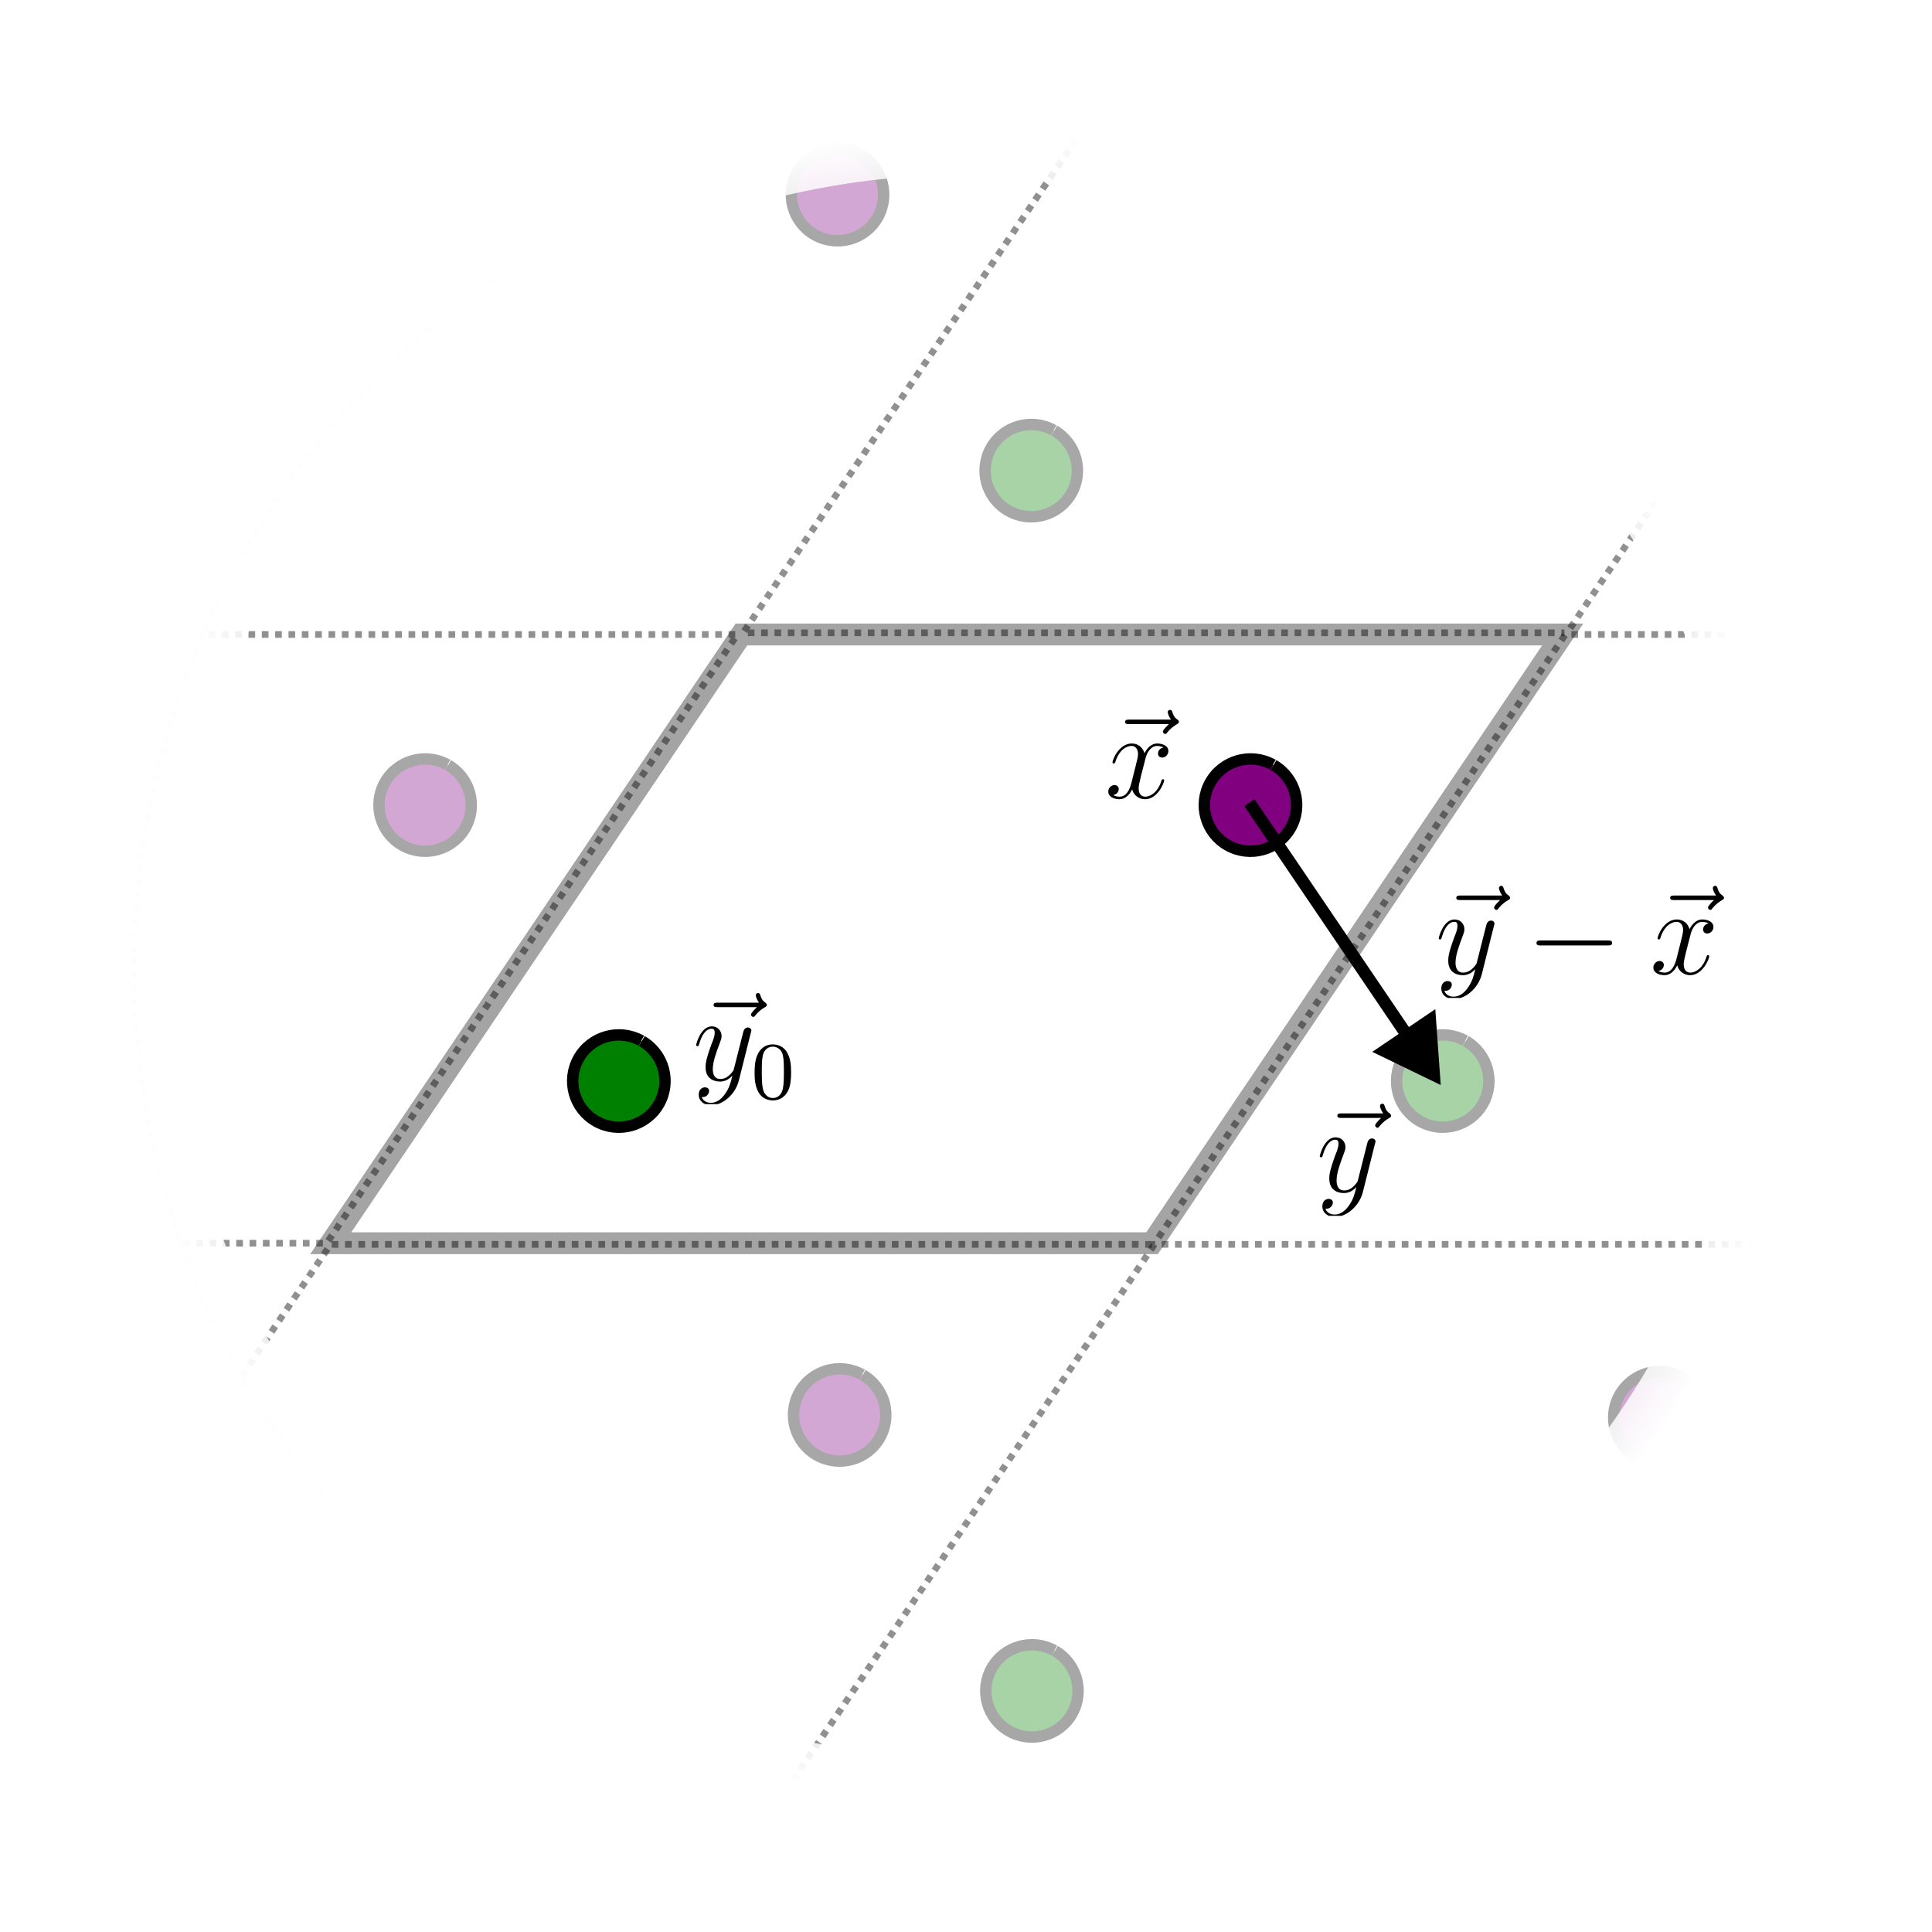
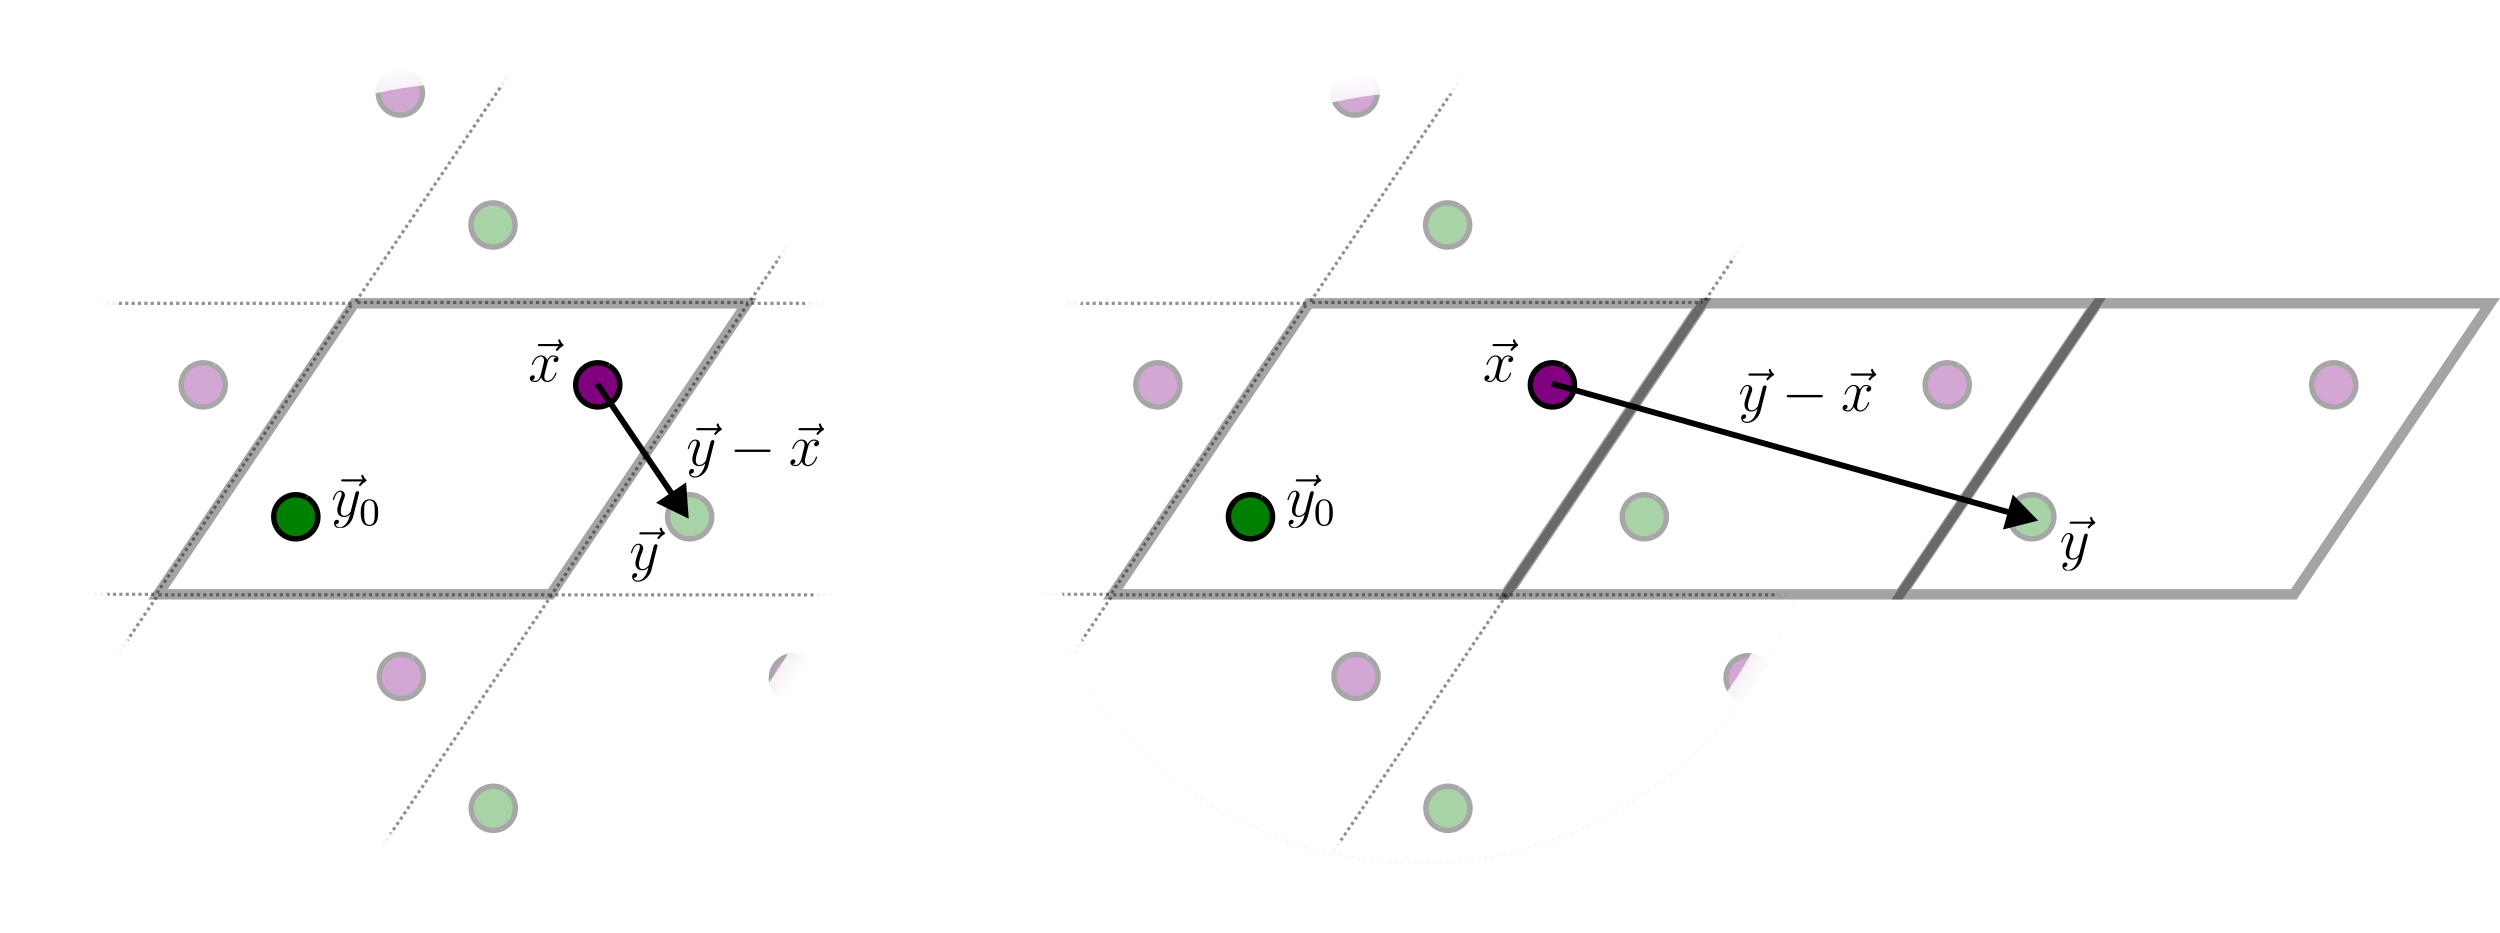
- <svg xmlns="http://www.w3.org/2000/svg" xmlns:xlink="http://www.w3.org/1999/xlink" width="101.698mm" height="101.698mm" viewBox="0 0 101.698 101.698" version="1.1" id="svg5">
+ <svg xmlns="http://www.w3.org/2000/svg" xmlns:xlink="http://www.w3.org/1999/xlink" width="275.286mm" height="102.667mm" viewBox="0 0 275.286 102.667" version="1.1" id="svg5">
  <defs id="defs2">
    <marker style="overflow:visible" id="TriangleStart" refX="0" refY="0" orient="auto-start-reverse" markerWidth="5.324" markerHeight="6.155" viewBox="0 0 5.324 6.155" preserveAspectRatio="xMidYMid">
      <path transform="scale(0.5)" style="fill:context-stroke;fill-rule:evenodd;stroke:context-stroke;stroke-width:1pt" d="M 5.77,0 -2.88,5 V -5 Z" id="path4005" />
    </marker>
    <linearGradient id="linearGradient2506">
      <stop style="stop-color:#ffffff;stop-opacity:0;" offset="0.577" id="stop2502" />
      <stop style="stop-color:#ffffff;stop-opacity:1;" offset="0.863" id="stop2512" />
    </linearGradient>
    <radialGradient xlink:href="#linearGradient2506" id="radialGradient2508" cx="103.485" cy="90.638" fx="103.485" fy="90.638" r="51.032" gradientTransform="matrix(1,0,0,0.9999175,-27.24383,-3.651696)" gradientUnits="userSpaceOnUse" />
    <clipPath id="clipPath8044">
      <path clip-rule="nonzero" d="m 6,3 h 7 v 7.848 H 6 Z m 0,0" id="path6331" />
    </clipPath>
    <clipPath id="clipPath5752">
      <path clip-rule="nonzero" d="m 13,3 h 6 v 7.848 h -6 z m 0,0" id="path9526" />
    </clipPath>
    <clipPath id="clipPath6378">
      <path clip-rule="nonzero" d="m 46,3 h 6 v 7.848 h -6 z m 0,0" id="path3839" />
    </clipPath>
    <clipPath id="clipPath6313">
      <path clip-rule="nonzero" d="m 52,4 h 11 v 6.848 H 52 Z m 0,0" id="path4523" />
    </clipPath>
    <clipPath id="clipPath2183">
      <path clip-rule="nonzero" d="m 0,5 h 6 v 7.859 H 0 Z m 0,0" id="path6622" />
    </clipPath>
    <clipPath id="clipPath3858">
      <path clip-rule="nonzero" d="m 0,3 h 6 v 7.848 H 0 Z m 0,0" id="path4814" />
    </clipPath>
    <clipPath id="clipPath1994">
      <path clip-rule="nonzero" d="m 0,3 h 6 v 7.848 H 0 Z m 0,0" id="path435" />
    </clipPath>
    <clipPath id="clipPath4696">
      <path clip-rule="nonzero" d="m 6,5 h 4 v 5.848 H 6 Z m 0,0" id="path8777" />
    </clipPath>
+     <radialGradient xlink:href="#linearGradient2506" id="radialGradient2771" gradientUnits="userSpaceOnUse" gradientTransform="matrix(1,0,0,0.9999175,78.27742,-2.682094)" cx="103.485" cy="90.638" fx="103.485" fy="90.638" r="51.032" />
  </defs>
  <g id="layer1" transform="translate(-25.39281,-36.12583)">
    <path style="opacity:0.435;fill:none;stroke:#000000;stroke-width:0.351;stroke-miterlimit:4.1;stroke-dasharray:0.351, 0.351;stroke-dashoffset:0;stroke-opacity:1" d="M 86.027,101.627 H 42.794 l -4.753,7.046 c 3.938,7.016 9.717,12.823 16.715,16.795 3.769,2.131 7.83,3.696 12.055,4.645" id="path2073" />
    <path style="fill:none;stroke:#000000;stroke-width:1.151;stroke-miterlimit:4.1;stroke-dasharray:none;stroke-opacity:0.357" d="M 42.802,101.568 64.419,69.525 H 107.652 L 86.036,101.568 Z" id="path292" />
    <path style="fill:#800080;stroke:#000000;stroke-width:0.6;stroke-miterlimit:4.1;stroke-dasharray:none;stroke-opacity:1" id="path1096" d="m 92.43,76.399 a 2.43,2.43 0 0 1 0.897,3.311 2.43,2.43 0 0 1 -3.307,0.91 2.43,2.43 0 0 1 -0.922,-3.304 2.43,2.43 0 0 1 3.3,-0.934" />
    <path style="fill:#008000;stroke:#000000;stroke-width:0.6;stroke-miterlimit:4.1;stroke-dasharray:none;stroke-opacity:1" id="path1098" d="m 59.181,90.925 a 2.43,2.43 0 0 1 0.897,3.311 2.43,2.43 0 0 1 -3.307,0.91 2.43,2.43 0 0 1 -0.922,-3.304 2.43,2.43 0 0 1 3.3,-0.934" />
    <path style="opacity:0.345;fill:#008000;stroke:#000000;stroke-width:0.6;stroke-miterlimit:4.1;stroke-dasharray:none;stroke-opacity:1" id="path1104" d="m 80.89,58.792 a 2.43,2.43 0 0 1 0.897,3.311 2.43,2.43 0 0 1 -3.307,0.91 2.43,2.43 0 0 1 -0.922,-3.304 2.43,2.43 0 0 1 3.3,-0.934" />
    <path style="opacity:0.345;fill:#008000;stroke:#000000;stroke-width:0.6;stroke-miterlimit:4.1;stroke-dasharray:none;stroke-opacity:1" id="path1110" d="m 102.55,90.925 a 2.43,2.43 0 0 1 0.897,3.311 2.43,2.43 0 0 1 -3.307,0.91 2.43,2.43 0 0 1 -0.922,-3.304 2.43,2.43 0 0 1 3.3,-0.934" />
    <path style="opacity:0.345;fill:#800080;stroke:#000000;stroke-width:0.6;stroke-miterlimit:4.1;stroke-dasharray:none;stroke-opacity:1" id="path1120" d="m 48.984,76.399 a 2.43,2.43 0 0 1 0.897,3.311 2.43,2.43 0 0 1 -3.307,0.91 2.43,2.43 0 0 1 -0.922,-3.304 2.43,2.43 0 0 1 3.3,-0.934" />
    <path style="opacity:0.345;fill:#800080;stroke:#000000;stroke-width:0.6;stroke-miterlimit:4.1;stroke-dasharray:none;stroke-opacity:1" id="path1126" d="m 70.692,44.266 a 2.43,2.43 0 0 1 0.897,3.311 2.43,2.43 0 0 1 -3.307,0.91 2.43,2.43 0 0 1 -0.922,-3.304 2.43,2.43 0 0 1 3.3,-0.934" />
    <path style="opacity:0.345;fill:#800080;stroke:#000000;stroke-width:0.6;stroke-miterlimit:4.1;stroke-dasharray:none;stroke-opacity:1" id="path1132" d="m 70.805,108.501 a 2.43,2.43 0 0 1 0.897,3.311 2.43,2.43 0 0 1 -3.307,0.91 2.43,2.43 0 0 1 -0.922,-3.304 2.43,2.43 0 0 1 3.3,-0.934" />
    <path style="opacity:0.345;fill:#008000;stroke:#000000;stroke-width:0.6;stroke-miterlimit:4.1;stroke-dasharray:none;stroke-opacity:1" id="path1140" d="m 80.925,123.027 a 2.43,2.43 0 0 1 0.897,3.311 2.43,2.43 0 0 1 -3.307,0.91 2.43,2.43 0 0 1 -0.922,-3.304 2.43,2.43 0 0 1 3.3,-0.934" />
    <path style="opacity:0.435;fill:none;stroke:#000000;stroke-width:0.351;stroke-miterlimit:4.1;stroke-dasharray:0.351, 0.351;stroke-dashoffset:0;stroke-opacity:1" d="m 86.163,101.627 -19.237,28.515 c 18.902,4.205 38.338,-4.393 47.943,-21.207 1.33,-2.33 2.445,-4.776 3.331,-7.308 z" id="path2075" />
    <path style="opacity:0.435;fill:none;stroke:#000000;stroke-width:0.351;stroke-miterlimit:4.1;stroke-dasharray:0.351, 0.351;stroke-dashoffset:0;stroke-opacity:1" d="m 34.859,101.627 c 0.831,2.374 1.864,4.672 3.087,6.87" id="path2071" />
    <path style="opacity:0.435;fill:none;stroke:#000000;stroke-width:0.351;stroke-miterlimit:4.1;stroke-dasharray:0.351, 0.351;stroke-dashoffset:0;stroke-opacity:1" d="m 118.22,101.567 c 3.642,-10.448 3.23,-21.883 -1.155,-32.042 h -9.276 L 86.171,101.567" id="path2069" />
    <path style="opacity:0.435;fill:none;stroke:#000000;stroke-width:0.351;stroke-miterlimit:4.1;stroke-dasharray:0.351, 0.351;stroke-dashoffset:0;stroke-opacity:1" d="M 35.996,69.525 C 31.61,79.684 31.196,91.119 34.837,101.567 H 42.589 L 64.206,69.525 Z" id="path2067" />
    <path style="opacity:0.435;fill:none;stroke:#000000;stroke-width:0.351;stroke-miterlimit:4.1;stroke-dasharray:0.351, 0.351;stroke-dashoffset:0;stroke-opacity:1" d="m 117.024,69.435 c -1.133,-2.606 -2.514,-5.097 -4.126,-7.438 l -5.018,7.438" id="path2065" />
    <path style="opacity:0.435;fill:none;stroke:#000000;stroke-width:0.351;stroke-miterlimit:4.1;stroke-dasharray:0.351, 0.351;stroke-dashoffset:0;stroke-opacity:1" d="m 112.83,61.897 c -3.724,-5.382 -8.597,-9.869 -14.267,-13.136 l -0.578,-0.327 c -4.89,-2.717 -10.252,-4.48 -15.801,-5.196 l -8.946,13.261 -8.727,12.936 h 43.234" id="path2063" />
    <path style="opacity:0.435;fill:none;stroke:#000000;stroke-width:0.351;stroke-miterlimit:4.1;stroke-dasharray:0.351, 0.351;stroke-dashoffset:0;stroke-opacity:1" d="m 81.984,43.218 c -2.029,-0.258 -4.074,-0.375 -6.12,-0.349 -15.738,0.232 -30.164,8.822 -37.867,22.548 -0.722,1.305 -1.377,2.646 -1.963,4.018" id="path1142" />
    <path id="path1138-3" style="opacity:0.345;fill:#800080;stroke:#000000;stroke-width:0.6;stroke-miterlimit:4.1;stroke-dasharray:none;stroke-opacity:1" d="m 112.73,108.32 a 2.43,2.43 0 0 0 -2.084,1.241 2.43,2.43 0 0 0 0.922,3.304 2.43,2.43 0 0 0 0.49,0.21 44.168,44.168 0 0 0 2.556,-3.902 2.43,2.43 0 0 0 -0.636,-0.529 l -0.032,-0.018 a 2.43,2.43 0 0 0 -1.217,-0.306 z" />
    <path id="path2099" style="fill:url(#radialGradient2508);fill-opacity:1;stroke:none;stroke-width:0.351;stroke-miterlimit:4.1;stroke-dasharray:0.351, 0.351;stroke-dashoffset:0;stroke-opacity:1" d="M 77.802,36.15 A 50.849,50.849 0 0 0 31.898,62.09 50.849,50.849 0 0 0 51.191,131.225 50.849,50.849 0 0 0 120.397,112.192 50.849,50.849 0 0 0 101.624,42.914 L 100.959,42.537 A 50.849,50.849 0 0 0 77.802,36.15 Z m -1.029,9.171 a 41.657,41.657 0 0 1 19.718,5.25 l 0.545,0.309 A 41.657,41.657 0 0 1 112.415,107.633 41.657,41.657 0 0 1 55.719,123.226 41.657,41.657 0 0 1 39.914,66.589 41.657,41.657 0 0 1 76.773,45.321 Z" />
    <g id="g3625" transform="translate(-30.59286,-6.517376)">
      <g fill="#000000" fill-opacity="1" id="g41" transform="matrix(0.5442942,0,0,0.5442942,114.1431,80.00845)">
        <g id="use39" transform="translate(-0.195,8.521)">
          <path d="M 6.391,-7.141 C 6.25,-7 5.812,-6.594 5.812,-6.422 c 0,0.125 0.109,0.234 0.219,0.234 0.109,0 0.156,-0.078 0.25,-0.203 0.281,-0.344 0.609,-0.578 0.875,-0.734 0.125,-0.078 0.203,-0.109 0.203,-0.234 0,-0.109 -0.094,-0.172 -0.156,-0.234 C 6.859,-7.812 6.781,-8.141 6.734,-8.281 6.703,-8.375 6.672,-8.516 6.5,-8.516 c -0.062,0 -0.219,0.047 -0.219,0.219 0,0.109 0.078,0.391 0.312,0.719 H 2.562 c -0.203,0 -0.406,0 -0.406,0.234 0,0.203 0.219,0.203 0.406,0.203 z m 0,0" id="path103" />
        </g>
      </g>
      <g fill="#000000" fill-opacity="1" id="g45" transform="matrix(0.5442942,0,0,0.5442942,114.1431,80.00845)">
        <g id="use43" transform="translate(0.00345632,8.521)">
          <path d="m 5.672,-4.875 c -0.391,0.062 -0.531,0.359 -0.531,0.578 0,0.297 0.219,0.391 0.391,0.391 0.359,0 0.609,-0.312 0.609,-0.641 0,-0.5 -0.578,-0.719 -1.078,-0.719 -0.719,0 -1.125,0.719 -1.234,0.938 -0.281,-0.891 -1.016,-0.938 -1.234,-0.938 -1.219,0 -1.859,1.562 -1.859,1.828 0,0.047 0.047,0.109 0.125,0.109 0.094,0 0.125,-0.078 0.141,-0.125 0.406,-1.328 1.219,-1.578 1.562,-1.578 0.531,0 0.641,0.5 0.641,0.781 0,0.266 -0.078,0.547 -0.219,1.125 L 2.578,-1.5 c -0.172,0.719 -0.516,1.375 -1.156,1.375 -0.062,0 -0.359,0 -0.609,-0.156 C 1.25,-0.359 1.344,-0.719 1.344,-0.859 1.344,-1.094 1.156,-1.25 0.938,-1.25 c -0.297,0 -0.609,0.266 -0.609,0.641 0,0.5 0.562,0.734 1.078,0.734 0.578,0 0.984,-0.453 1.234,-0.953 C 2.828,-0.125 3.438,0.125 3.875,0.125 5.094,0.125 5.734,-1.453 5.734,-1.703 5.734,-1.766 5.688,-1.812 5.625,-1.812 5.516,-1.812 5.5,-1.75 5.469,-1.656 5.141,-0.609 4.453,-0.125 3.906,-0.125 3.484,-0.125 3.266,-0.438 3.266,-0.922 3.266,-1.188 3.312,-1.375 3.5,-2.156 L 3.922,-3.797 C 4.094,-4.5 4.5,-5.031 5.062,-5.031 c 0.016,0 0.359,0 0.609,0.156 z m 0,0" id="path107" />
        </g>
      </g>
    </g>
    <g id="g4065" transform="translate(32.8789,4.434959)">
      <g fill="#000000" fill-opacity="1" id="g49" transform="matrix(0.5442942,0,0,0.5442942,58.18592,89.78554)">
        <g id="use47" transform="translate(6.523822,8.521)">
          <path d="M 6.391,-7.141 C 6.25,-7 5.812,-6.594 5.812,-6.422 c 0,0.125 0.109,0.234 0.219,0.234 0.109,0 0.156,-0.078 0.25,-0.203 0.281,-0.344 0.609,-0.578 0.875,-0.734 0.125,-0.078 0.203,-0.109 0.203,-0.234 0,-0.109 -0.094,-0.172 -0.156,-0.234 C 6.859,-7.812 6.781,-8.141 6.734,-8.281 6.703,-8.375 6.672,-8.516 6.5,-8.516 c -0.062,0 -0.219,0.047 -0.219,0.219 0,0.109 0.078,0.391 0.312,0.719 H 2.562 c -0.203,0 -0.406,0 -0.406,0.234 0,0.203 0.219,0.203 0.406,0.203 z m 0,0" id="path111" />
        </g>
      </g>
      <g clip-path="url(#clipPath8044)" id="g55" transform="matrix(0.5442942,0,0,0.5442942,58.18592,89.78554)">
        <g fill="#000000" fill-opacity="1" id="g53">
          <g id="use51" transform="translate(6.650548,8.521)">
            <path d="m 3.141,1.344 c -0.312,0.453 -0.781,0.859 -1.375,0.859 C 1.625,2.203 1.047,2.172 0.875,1.625 c 0.031,0.016 0.094,0.016 0.109,0.016 0.359,0 0.609,-0.312 0.609,-0.594 C 1.594,0.781 1.359,0.688 1.188,0.688 c -0.203,0 -0.609,0.141 -0.609,0.719 0,0.609 0.516,1.031 1.188,1.031 C 2.969,2.438 4.172,1.344 4.5,0.016 L 5.672,-4.656 C 5.688,-4.703 5.719,-4.781 5.719,-4.859 5.719,-5.031 5.562,-5.156 5.391,-5.156 5.281,-5.156 5.031,-5.109 4.938,-4.75 L 4.047,-1.234 C 4,-1.016 4,-0.984 3.891,-0.859 3.656,-0.531 3.266,-0.125 2.688,-0.125 c -0.672,0 -0.734,-0.656 -0.734,-0.969 0,-0.688 0.328,-1.609 0.656,-2.469 0.125,-0.344 0.203,-0.516 0.203,-0.75 0,-0.5 -0.359,-0.953 -0.953,-0.953 -1.094,0 -1.531,1.734 -1.531,1.828 0,0.047 0.047,0.109 0.125,0.109 0.109,0 0.125,-0.047 0.172,-0.219 0.281,-1 0.734,-1.484 1.203,-1.484 0.109,0 0.312,0 0.312,0.391 0,0.312 -0.125,0.656 -0.312,1.109 C 1.25,-1.953 1.25,-1.562 1.25,-1.281 1.25,-0.141 2.062,0.125 2.656,0.125 3,0.125 3.438,0.016 3.844,-0.438 l 0.016,0.016 C 3.688,0.281 3.562,0.75 3.141,1.344 Z m 0,0" id="path115" />
          </g>
        </g>
      </g>
    </g>
    <g id="g3648" transform="translate(-20.15483,2.744016)">
      <g fill="#000000" fill-opacity="1" id="g59" transform="matrix(0.5442942,0,0,0.5442942,114.1431,80.00845)">
        <g id="use57" transform="translate(12.65684,8.521)">
          <path d="M 6.391,-7.141 C 6.25,-7 5.812,-6.594 5.812,-6.422 c 0,0.125 0.109,0.234 0.219,0.234 0.109,0 0.156,-0.078 0.25,-0.203 0.281,-0.344 0.609,-0.578 0.875,-0.734 0.125,-0.078 0.203,-0.109 0.203,-0.234 0,-0.109 -0.094,-0.172 -0.156,-0.234 C 6.859,-7.812 6.781,-8.141 6.734,-8.281 6.703,-8.375 6.672,-8.516 6.5,-8.516 c -0.062,0 -0.219,0.047 -0.219,0.219 0,0.109 0.078,0.391 0.312,0.719 H 2.562 c -0.203,0 -0.406,0 -0.406,0.234 0,0.203 0.219,0.203 0.406,0.203 z m 0,0" id="path119" />
        </g>
      </g>
      <g clip-path="url(#clipPath5752)" id="g65" transform="matrix(0.5442942,0,0,0.5442942,114.1431,80.00845)">
        <g fill="#000000" fill-opacity="1" id="g63">
          <g id="use61" transform="translate(12.78356,8.521)">
            <path d="m 3.141,1.344 c -0.312,0.453 -0.781,0.859 -1.375,0.859 C 1.625,2.203 1.047,2.172 0.875,1.625 c 0.031,0.016 0.094,0.016 0.109,0.016 0.359,0 0.609,-0.312 0.609,-0.594 C 1.594,0.781 1.359,0.688 1.188,0.688 c -0.203,0 -0.609,0.141 -0.609,0.719 0,0.609 0.516,1.031 1.188,1.031 C 2.969,2.438 4.172,1.344 4.5,0.016 L 5.672,-4.656 C 5.688,-4.703 5.719,-4.781 5.719,-4.859 5.719,-5.031 5.562,-5.156 5.391,-5.156 5.281,-5.156 5.031,-5.109 4.938,-4.75 L 4.047,-1.234 C 4,-1.016 4,-0.984 3.891,-0.859 3.656,-0.531 3.266,-0.125 2.688,-0.125 c -0.672,0 -0.734,-0.656 -0.734,-0.969 0,-0.688 0.328,-1.609 0.656,-2.469 0.125,-0.344 0.203,-0.516 0.203,-0.75 0,-0.5 -0.359,-0.953 -0.953,-0.953 -1.094,0 -1.531,1.734 -1.531,1.828 0,0.047 0.047,0.109 0.125,0.109 0.109,0 0.125,-0.047 0.172,-0.219 0.281,-1 0.734,-1.484 1.203,-1.484 0.109,0 0.312,0 0.312,0.391 0,0.312 -0.125,0.656 -0.312,1.109 C 1.25,-1.953 1.25,-1.562 1.25,-1.281 1.25,-0.141 2.062,0.125 2.656,0.125 3,0.125 3.438,0.016 3.844,-0.438 l 0.016,0.016 C 3.688,0.281 3.562,0.75 3.141,1.344 Z m 0,0" id="path123" />
          </g>
        </g>
      </g>
      <g fill="#000000" fill-opacity="1" id="g69" transform="matrix(0.5442942,0,0,0.5442942,114.1431,80.00845)">
        <g id="use67" transform="translate(21.582,8.521)">
          <path d="m 7.875,-2.75 c 0.203,0 0.422,0 0.422,-0.234 0,-0.25 -0.219,-0.25 -0.422,-0.25 H 1.406 c -0.203,0 -0.422,0 -0.422,0.25 0,0.234 0.219,0.234 0.422,0.234 z m 0,0" id="path127" />
        </g>
      </g>
      <g fill="#000000" fill-opacity="1" id="g73" transform="matrix(0.5442942,0,0,0.5442942,114.1431,80.00845)">
        <g id="use71" transform="translate(33.342,8.521)">
          <path d="M 6.391,-7.141 C 6.25,-7 5.812,-6.594 5.812,-6.422 c 0,0.125 0.109,0.234 0.219,0.234 0.109,0 0.156,-0.078 0.25,-0.203 0.281,-0.344 0.609,-0.578 0.875,-0.734 0.125,-0.078 0.203,-0.109 0.203,-0.234 0,-0.109 -0.094,-0.172 -0.156,-0.234 C 6.859,-7.812 6.781,-8.141 6.734,-8.281 6.703,-8.375 6.672,-8.516 6.5,-8.516 c -0.062,0 -0.219,0.047 -0.219,0.219 0,0.109 0.078,0.391 0.312,0.719 H 2.562 c -0.203,0 -0.406,0 -0.406,0.234 0,0.203 0.219,0.203 0.406,0.203 z m 0,0" id="path131" />
        </g>
      </g>
      <g id="use75" transform="matrix(0.5442942,0,0,0.5442942,132.399,84.64638)" style="fill:#000000;fill-opacity:1">
        <path d="m 5.672,-4.875 c -0.391,0.062 -0.531,0.359 -0.531,0.578 0,0.297 0.219,0.391 0.391,0.391 0.359,0 0.609,-0.312 0.609,-0.641 0,-0.5 -0.578,-0.719 -1.078,-0.719 -0.719,0 -1.125,0.719 -1.234,0.938 -0.281,-0.891 -1.016,-0.938 -1.234,-0.938 -1.219,0 -1.859,1.562 -1.859,1.828 0,0.047 0.047,0.109 0.125,0.109 0.094,0 0.125,-0.078 0.141,-0.125 0.406,-1.328 1.219,-1.578 1.562,-1.578 0.531,0 0.641,0.5 0.641,0.781 0,0.266 -0.078,0.547 -0.219,1.125 L 2.578,-1.5 c -0.172,0.719 -0.516,1.375 -1.156,1.375 -0.062,0 -0.359,0 -0.609,-0.156 C 1.25,-0.359 1.344,-0.719 1.344,-0.859 1.344,-1.094 1.156,-1.25 0.938,-1.25 c -0.297,0 -0.609,0.266 -0.609,0.641 0,0.5 0.562,0.734 1.078,0.734 0.578,0 0.984,-0.453 1.234,-0.953 C 2.828,-0.125 3.438,0.125 3.875,0.125 5.094,0.125 5.734,-1.453 5.734,-1.703 5.734,-1.766 5.688,-1.812 5.625,-1.812 5.516,-1.812 5.5,-1.75 5.469,-1.656 5.141,-0.609 4.453,-0.125 3.906,-0.125 3.484,-0.125 3.266,-0.438 3.266,-0.922 3.266,-1.188 3.312,-1.375 3.5,-2.156 L 3.922,-3.797 C 4.094,-4.5 4.5,-5.031 5.062,-5.031 c 0.016,0 0.359,0 0.609,0.156 z m 0,0" id="path135" />
      </g>
    </g>
    <path style="opacity:1;fill:#008000;fill-opacity:0.988;stroke:#000000;stroke-width:0.651;stroke-miterlimit:4.1;stroke-dasharray:none;stroke-dashoffset:0;stroke-opacity:1;marker-end:url(#TriangleStart)" d="m 91.162,78.377 8.772,12.949" id="path3794" />
    <g transform="matrix(1.52811,0,0,1.52811,62.03676,88.39982)" id="g6518">
      <g fill="#000000" fill-opacity="1" id="g23" transform="matrix(0.352778,0,0,0.352778,-0.115658,-0.00189615)">
        <g id="use21" transform="translate(-0.127,8.521)">
          <path d="M 6.391,-7.141 C 6.25,-7 5.812,-6.594 5.812,-6.422 c 0,0.125 0.109,0.234 0.219,0.234 0.109,0 0.156,-0.078 0.25,-0.203 0.281,-0.344 0.609,-0.578 0.875,-0.734 0.125,-0.078 0.203,-0.109 0.203,-0.234 0,-0.109 -0.094,-0.172 -0.156,-0.234 C 6.859,-7.812 6.781,-8.141 6.734,-8.281 6.703,-8.375 6.672,-8.516 6.5,-8.516 c -0.062,0 -0.219,0.047 -0.219,0.219 0,0.109 0.078,0.391 0.312,0.719 H 2.562 c -0.203,0 -0.406,0 -0.406,0.234 0,0.203 0.219,0.203 0.406,0.203 z m 0,0" id="path41" />
        </g>
      </g>
      <g clip-path="url(#clipPath1994)" id="g29" transform="matrix(0.352778,0,0,0.352778,-0.115658,-0.00189615)">
        <g fill="#000000" fill-opacity="1" id="g27">
          <g id="use25" transform="translate(-2.7488e-4,8.521)">
            <path d="m 3.141,1.344 c -0.312,0.453 -0.781,0.859 -1.375,0.859 C 1.625,2.203 1.047,2.172 0.875,1.625 c 0.031,0.016 0.094,0.016 0.109,0.016 0.359,0 0.609,-0.312 0.609,-0.594 C 1.594,0.781 1.359,0.688 1.188,0.688 c -0.203,0 -0.609,0.141 -0.609,0.719 0,0.609 0.516,1.031 1.188,1.031 C 2.969,2.438 4.172,1.344 4.5,0.016 L 5.672,-4.656 C 5.688,-4.703 5.719,-4.781 5.719,-4.859 5.719,-5.031 5.562,-5.156 5.391,-5.156 5.281,-5.156 5.031,-5.109 4.938,-4.75 L 4.047,-1.234 C 4,-1.016 4,-0.984 3.891,-0.859 3.656,-0.531 3.266,-0.125 2.688,-0.125 c -0.672,0 -0.734,-0.656 -0.734,-0.969 0,-0.688 0.328,-1.609 0.656,-2.469 0.125,-0.344 0.203,-0.516 0.203,-0.75 0,-0.5 -0.359,-0.953 -0.953,-0.953 -1.094,0 -1.531,1.734 -1.531,1.828 0,0.047 0.047,0.109 0.125,0.109 0.109,0 0.125,-0.047 0.172,-0.219 0.281,-1 0.734,-1.484 1.203,-1.484 0.109,0 0.312,0 0.312,0.391 0,0.312 -0.125,0.656 -0.312,1.109 C 1.25,-1.953 1.25,-1.562 1.25,-1.281 1.25,-0.141 2.062,0.125 2.656,0.125 3,0.125 3.438,0.016 3.844,-0.438 l 0.016,0.016 C 3.688,0.281 3.562,0.75 3.141,1.344 Z m 0,0" id="path45" />
          </g>
        </g>
      </g>
      <g clip-path="url(#clipPath4696)" id="g35" transform="matrix(0.352778,0,0,0.352778,-0.115658,-0.00189615)">
        <g fill="#000000" fill-opacity="1" id="g33">
          <g id="use31" transform="translate(5.708,10.315)">
            <path d="m 3.891,-2.547 c 0,-0.844 -0.078,-1.359 -0.344,-1.875 -0.344,-0.703 -1,-0.875 -1.438,-0.875 -1,0 -1.375,0.75 -1.484,0.969 -0.281,0.578 -0.297,1.375 -0.297,1.781 0,0.531 0.016,1.328 0.406,1.969 0.359,0.594 0.953,0.75 1.375,0.75 0.391,0 1.062,-0.125 1.469,-0.906 0.297,-0.578 0.312,-1.297 0.312,-1.812 z M 2.109,-0.062 C 1.844,-0.062 1.297,-0.188 1.125,-1.016 1.031,-1.469 1.031,-2.219 1.031,-2.641 1.031,-3.188 1.031,-3.75 1.125,-4.188 1.297,-5 1.906,-5.078 2.109,-5.078 c 0.266,0 0.828,0.141 0.984,0.859 0.094,0.438 0.094,1.047 0.094,1.578 0,0.469 0,1.188 -0.094,1.641 -0.172,0.828 -0.719,0.938 -0.984,0.938 z m 0,0" id="path49" />
          </g>
        </g>
      </g>
    </g>
+     <path style="opacity:0.435;fill:none;stroke:#000000;stroke-width:0.351;stroke-miterlimit:4.1;stroke-dasharray:0.351, 0.351;stroke-dashoffset:0;stroke-opacity:1" d="m 191.147,101.627 h -43.233 l -4.753,7.046 c 3.938,7.016 9.717,12.823 16.715,16.795 3.769,2.131 7.83,3.696 12.055,4.645" id="path2635" />
+     <path style="fill:none;stroke:#000000;stroke-width:1.151;stroke-miterlimit:4.1;stroke-dasharray:none;stroke-opacity:0.357" d="M 147.923,101.568 169.54,69.525 h 43.233 l -21.617,32.042 z" id="path2637" />
+     <path style="fill:#800080;stroke:#000000;stroke-width:0.6;stroke-miterlimit:4.1;stroke-dasharray:none;stroke-opacity:1" id="path2639" d="m 197.551,76.399 a 2.43,2.43 0 0 1 0.897,3.311 2.43,2.43 0 0 1 -3.307,0.91 2.43,2.43 0 0 1 -0.922,-3.304 2.43,2.43 0 0 1 3.3,-0.934" />
+     <path style="fill:#008000;stroke:#000000;stroke-width:0.6;stroke-miterlimit:4.1;stroke-dasharray:none;stroke-opacity:1" id="path2641" d="m 164.302,90.925 a 2.43,2.43 0 0 1 0.897,3.311 2.43,2.43 0 0 1 -3.307,0.91 2.43,2.43 0 0 1 -0.922,-3.304 2.43,2.43 0 0 1 3.3,-0.934" />
+     <path style="opacity:0.345;fill:#008000;stroke:#000000;stroke-width:0.6;stroke-miterlimit:4.1;stroke-dasharray:none;stroke-opacity:1" id="path2643" d="m 186.01,58.792 a 2.43,2.43 0 0 1 0.897,3.311 2.43,2.43 0 0 1 -3.307,0.91 2.43,2.43 0 0 1 -0.922,-3.304 2.43,2.43 0 0 1 3.3,-0.934" />
+     <path style="opacity:0.345;fill:#008000;stroke:#000000;stroke-width:0.6;stroke-miterlimit:4.1;stroke-dasharray:none;stroke-opacity:1" id="path2645" d="m 207.671,90.925 a 2.43,2.43 0 0 1 0.897,3.311 2.43,2.43 0 0 1 -3.307,0.91 2.43,2.43 0 0 1 -0.922,-3.304 2.43,2.43 0 0 1 3.3,-0.934" />
+     <path style="opacity:0.345;fill:#800080;stroke:#000000;stroke-width:0.6;stroke-miterlimit:4.1;stroke-dasharray:none;stroke-opacity:1" id="path2647" d="m 154.104,76.399 a 2.43,2.43 0 0 1 0.897,3.311 2.43,2.43 0 0 1 -3.307,0.91 2.43,2.43 0 0 1 -0.922,-3.304 2.43,2.43 0 0 1 3.3,-0.934" />
+     <path style="opacity:0.345;fill:#800080;stroke:#000000;stroke-width:0.6;stroke-miterlimit:4.1;stroke-dasharray:none;stroke-opacity:1" id="path2649" d="m 175.813,44.266 a 2.43,2.43 0 0 1 0.897,3.311 2.43,2.43 0 0 1 -3.307,0.91 2.43,2.43 0 0 1 -0.922,-3.304 2.43,2.43 0 0 1 3.3,-0.934" />
+     <path style="opacity:0.345;fill:#800080;stroke:#000000;stroke-width:0.6;stroke-miterlimit:4.1;stroke-dasharray:none;stroke-opacity:1" id="path2651" d="m 175.925,108.501 a 2.43,2.43 0 0 1 0.897,3.311 2.43,2.43 0 0 1 -3.307,0.91 2.43,2.43 0 0 1 -0.922,-3.304 2.43,2.43 0 0 1 3.3,-0.934" />
+     <path style="opacity:0.345;fill:#008000;stroke:#000000;stroke-width:0.6;stroke-miterlimit:4.1;stroke-dasharray:none;stroke-opacity:1" id="path2653" d="m 186.045,123.027 a 2.43,2.43 0 0 1 0.897,3.311 2.43,2.43 0 0 1 -3.307,0.91 2.43,2.43 0 0 1 -0.922,-3.304 2.43,2.43 0 0 1 3.3,-0.934" />
+     <path style="opacity:0.435;fill:none;stroke:#000000;stroke-width:0.351;stroke-miterlimit:4.1;stroke-dasharray:0.351, 0.351;stroke-dashoffset:0;stroke-opacity:1" d="m 191.283,101.627 -19.237,28.515 c 18.902,4.205 38.338,-4.393 47.943,-21.207 1.33,-2.33 2.445,-4.776 3.331,-7.308 z" id="path2655" />
+     <path style="opacity:0.435;fill:none;stroke:#000000;stroke-width:0.351;stroke-miterlimit:4.1;stroke-dasharray:0.351, 0.351;stroke-dashoffset:0;stroke-opacity:1" d="m 139.979,101.627 c 0.831,2.374 1.864,4.672 3.087,6.87" id="path2657" />
+     <path style="opacity:0.435;fill:none;stroke:#000000;stroke-width:0.351;stroke-miterlimit:4.1;stroke-dasharray:0.351, 0.351;stroke-dashoffset:0;stroke-opacity:1" d="m 141.117,69.525 c -4.386,10.159 -4.8,21.594 -1.159,32.042 h 7.752 l 21.617,-32.042 z" id="path2661" />
+     <path style="opacity:0.435;fill:none;stroke:#000000;stroke-width:0.351;stroke-miterlimit:4.1;stroke-dasharray:0.351, 0.351;stroke-dashoffset:0;stroke-opacity:1" d="m 222.144,69.435 c -1.133,-2.606 -2.514,-5.097 -4.126,-7.438 l -5.018,7.438" id="path2663" />
+     <path style="opacity:0.435;fill:none;stroke:#000000;stroke-width:0.351;stroke-miterlimit:4.1;stroke-dasharray:0.351, 0.351;stroke-dashoffset:0;stroke-opacity:1" d="m 217.95,61.897 c -3.724,-5.382 -8.597,-9.869 -14.267,-13.136 l -0.578,-0.327 c -4.89,-2.717 -10.252,-4.48 -15.801,-5.196 l -8.946,13.261 -8.727,12.936 h 43.234" id="path2665" />
+     <path style="opacity:0.435;fill:none;stroke:#000000;stroke-width:0.351;stroke-miterlimit:4.1;stroke-dasharray:0.351, 0.351;stroke-dashoffset:0;stroke-opacity:1" d="m 187.105,43.218 c -2.029,-0.258 -4.074,-0.375 -6.12,-0.349 -15.738,0.232 -30.164,8.822 -37.867,22.548 -0.722,1.305 -1.377,2.646 -1.963,4.018" id="path2667" />
+     <path id="path2669" style="opacity:0.345;fill:#800080;stroke:#000000;stroke-width:0.6;stroke-miterlimit:4.1;stroke-dasharray:none;stroke-opacity:1" d="m 217.851,108.32 a 2.43,2.43 0 0 0 -2.084,1.241 2.43,2.43 0 0 0 0.922,3.304 2.43,2.43 0 0 0 0.49,0.21 44.168,44.168 0 0 0 2.556,-3.902 2.43,2.43 0 0 0 -0.636,-0.529 l -0.032,-0.018 a 2.43,2.43 0 0 0 -1.217,-0.306 z" />
+     <path id="path2671" style="fill:url(#radialGradient2771);fill-opacity:1;stroke:none;stroke-width:0.351;stroke-miterlimit:4.1;stroke-dasharray:0.351, 0.351;stroke-dashoffset:0;stroke-opacity:1" d="m 183.323,37.119 a 50.849,50.849 0 0 0 -45.904,25.941 50.849,50.849 0 0 0 19.293,69.134 50.849,50.849 0 0 0 69.207,-19.033 50.849,50.849 0 0 0 -18.773,-69.277 l -0.665,-0.377 a 50.849,50.849 0 0 0 -23.157,-6.388 z m -1.029,9.171 a 41.657,41.657 0 0 1 19.718,5.25 l 0.545,0.309 a 41.657,41.657 0 0 1 15.379,56.754 41.657,41.657 0 0 1 -56.696,15.592 41.657,41.657 0 0 1 -15.805,-56.637 41.657,41.657 0 0 1 36.859,-21.268 z" />
+     <g id="g2685" transform="translate(74.5276,-6.517376)">
+       <g fill="#000000" fill-opacity="1" id="g2677" transform="matrix(0.5442942,0,0,0.5442942,114.1431,80.00845)">
+         <g id="g2675" transform="translate(-0.195,8.521)">
+           <path d="M 6.391,-7.141 C 6.25,-7 5.812,-6.594 5.812,-6.422 c 0,0.125 0.109,0.234 0.219,0.234 0.109,0 0.156,-0.078 0.25,-0.203 0.281,-0.344 0.609,-0.578 0.875,-0.734 0.125,-0.078 0.203,-0.109 0.203,-0.234 0,-0.109 -0.094,-0.172 -0.156,-0.234 C 6.859,-7.812 6.781,-8.141 6.734,-8.281 6.703,-8.375 6.672,-8.516 6.5,-8.516 c -0.062,0 -0.219,0.047 -0.219,0.219 0,0.109 0.078,0.391 0.312,0.719 H 2.562 c -0.203,0 -0.406,0 -0.406,0.234 0,0.203 0.219,0.203 0.406,0.203 z m 0,0" id="path2673" />
+         </g>
+       </g>
+       <g fill="#000000" fill-opacity="1" id="g2683" transform="matrix(0.5442942,0,0,0.5442942,114.1431,80.00845)">
+         <g id="g2681" transform="translate(0.00345632,8.521)">
+           <path d="m 5.672,-4.875 c -0.391,0.062 -0.531,0.359 -0.531,0.578 0,0.297 0.219,0.391 0.391,0.391 0.359,0 0.609,-0.312 0.609,-0.641 0,-0.5 -0.578,-0.719 -1.078,-0.719 -0.719,0 -1.125,0.719 -1.234,0.938 -0.281,-0.891 -1.016,-0.938 -1.234,-0.938 -1.219,0 -1.859,1.562 -1.859,1.828 0,0.047 0.047,0.109 0.125,0.109 0.094,0 0.125,-0.078 0.141,-0.125 0.406,-1.328 1.219,-1.578 1.562,-1.578 0.531,0 0.641,0.5 0.641,0.781 0,0.266 -0.078,0.547 -0.219,1.125 L 2.578,-1.5 c -0.172,0.719 -0.516,1.375 -1.156,1.375 -0.062,0 -0.359,0 -0.609,-0.156 C 1.25,-0.359 1.344,-0.719 1.344,-0.859 1.344,-1.094 1.156,-1.25 0.938,-1.25 c -0.297,0 -0.609,0.266 -0.609,0.641 0,0.5 0.562,0.734 1.078,0.734 0.578,0 0.984,-0.453 1.234,-0.953 C 2.828,-0.125 3.438,0.125 3.875,0.125 5.094,0.125 5.734,-1.453 5.734,-1.703 5.734,-1.766 5.688,-1.812 5.625,-1.812 5.516,-1.812 5.5,-1.75 5.469,-1.656 5.141,-0.609 4.453,-0.125 3.906,-0.125 3.484,-0.125 3.266,-0.438 3.266,-0.922 3.266,-1.188 3.312,-1.375 3.5,-2.156 L 3.922,-3.797 C 4.094,-4.5 4.5,-5.031 5.062,-5.031 c 0.016,0 0.359,0 0.609,0.156 z m 0,0" id="path2679" />
+         </g>
+       </g>
+     </g>
+     <g id="g2701" transform="translate(190.376,3.263419)">
+       <g fill="#000000" fill-opacity="1" id="g2691" transform="matrix(0.5442942,0,0,0.5442942,58.18592,89.78554)">
+         <g id="g2689" transform="translate(6.523822,8.521)">
+           <path d="M 6.391,-7.141 C 6.25,-7 5.812,-6.594 5.812,-6.422 c 0,0.125 0.109,0.234 0.219,0.234 0.109,0 0.156,-0.078 0.25,-0.203 0.281,-0.344 0.609,-0.578 0.875,-0.734 0.125,-0.078 0.203,-0.109 0.203,-0.234 0,-0.109 -0.094,-0.172 -0.156,-0.234 C 6.859,-7.812 6.781,-8.141 6.734,-8.281 6.703,-8.375 6.672,-8.516 6.5,-8.516 c -0.062,0 -0.219,0.047 -0.219,0.219 0,0.109 0.078,0.391 0.312,0.719 H 2.562 c -0.203,0 -0.406,0 -0.406,0.234 0,0.203 0.219,0.203 0.406,0.203 z m 0,0" id="path2687" />
+         </g>
+       </g>
+       <g clip-path="url(#clipPath8044)" id="g2699" transform="matrix(0.5442942,0,0,0.5442942,58.18592,89.78554)">
+         <g fill="#000000" fill-opacity="1" id="g2697">
+           <g id="g2695" transform="translate(6.650548,8.521)">
+             <path d="m 3.141,1.344 c -0.312,0.453 -0.781,0.859 -1.375,0.859 C 1.625,2.203 1.047,2.172 0.875,1.625 c 0.031,0.016 0.094,0.016 0.109,0.016 0.359,0 0.609,-0.312 0.609,-0.594 C 1.594,0.781 1.359,0.688 1.188,0.688 c -0.203,0 -0.609,0.141 -0.609,0.719 0,0.609 0.516,1.031 1.188,1.031 C 2.969,2.438 4.172,1.344 4.5,0.016 L 5.672,-4.656 C 5.688,-4.703 5.719,-4.781 5.719,-4.859 5.719,-5.031 5.562,-5.156 5.391,-5.156 5.281,-5.156 5.031,-5.109 4.938,-4.75 L 4.047,-1.234 C 4,-1.016 4,-0.984 3.891,-0.859 3.656,-0.531 3.266,-0.125 2.688,-0.125 c -0.672,0 -0.734,-0.656 -0.734,-0.969 0,-0.688 0.328,-1.609 0.656,-2.469 0.125,-0.344 0.203,-0.516 0.203,-0.75 0,-0.5 -0.359,-0.953 -0.953,-0.953 -1.094,0 -1.531,1.734 -1.531,1.828 0,0.047 0.047,0.109 0.125,0.109 0.109,0 0.125,-0.047 0.172,-0.219 0.281,-1 0.734,-1.484 1.203,-1.484 0.109,0 0.312,0 0.312,0.391 0,0.312 -0.125,0.656 -0.312,1.109 C 1.25,-1.953 1.25,-1.562 1.25,-1.281 1.25,-0.141 2.062,0.125 2.656,0.125 3,0.125 3.438,0.016 3.844,-0.438 l 0.016,0.016 C 3.688,0.281 3.562,0.75 3.141,1.344 Z m 0,0" id="path2693" />
+           </g>
+         </g>
+       </g>
+     </g>
+     <g id="g2733" transform="translate(95.70547,-3.270727)">
+       <g fill="#000000" fill-opacity="1" id="g2707" transform="matrix(0.5442942,0,0,0.5442942,114.1431,80.00845)">
+         <g id="g2705" transform="translate(12.65684,8.521)">
+           <path d="M 6.391,-7.141 C 6.25,-7 5.812,-6.594 5.812,-6.422 c 0,0.125 0.109,0.234 0.219,0.234 0.109,0 0.156,-0.078 0.25,-0.203 0.281,-0.344 0.609,-0.578 0.875,-0.734 0.125,-0.078 0.203,-0.109 0.203,-0.234 0,-0.109 -0.094,-0.172 -0.156,-0.234 C 6.859,-7.812 6.781,-8.141 6.734,-8.281 6.703,-8.375 6.672,-8.516 6.5,-8.516 c -0.062,0 -0.219,0.047 -0.219,0.219 0,0.109 0.078,0.391 0.312,0.719 H 2.562 c -0.203,0 -0.406,0 -0.406,0.234 0,0.203 0.219,0.203 0.406,0.203 z m 0,0" id="path2703" />
+         </g>
+       </g>
+       <g clip-path="url(#clipPath5752)" id="g2715" transform="matrix(0.5442942,0,0,0.5442942,114.1431,80.00845)">
+         <g fill="#000000" fill-opacity="1" id="g2713">
+           <g id="g2711" transform="translate(12.78356,8.521)">
+             <path d="m 3.141,1.344 c -0.312,0.453 -0.781,0.859 -1.375,0.859 C 1.625,2.203 1.047,2.172 0.875,1.625 c 0.031,0.016 0.094,0.016 0.109,0.016 0.359,0 0.609,-0.312 0.609,-0.594 C 1.594,0.781 1.359,0.688 1.188,0.688 c -0.203,0 -0.609,0.141 -0.609,0.719 0,0.609 0.516,1.031 1.188,1.031 C 2.969,2.438 4.172,1.344 4.5,0.016 L 5.672,-4.656 C 5.688,-4.703 5.719,-4.781 5.719,-4.859 5.719,-5.031 5.562,-5.156 5.391,-5.156 5.281,-5.156 5.031,-5.109 4.938,-4.75 L 4.047,-1.234 C 4,-1.016 4,-0.984 3.891,-0.859 3.656,-0.531 3.266,-0.125 2.688,-0.125 c -0.672,0 -0.734,-0.656 -0.734,-0.969 0,-0.688 0.328,-1.609 0.656,-2.469 0.125,-0.344 0.203,-0.516 0.203,-0.75 0,-0.5 -0.359,-0.953 -0.953,-0.953 -1.094,0 -1.531,1.734 -1.531,1.828 0,0.047 0.047,0.109 0.125,0.109 0.109,0 0.125,-0.047 0.172,-0.219 0.281,-1 0.734,-1.484 1.203,-1.484 0.109,0 0.312,0 0.312,0.391 0,0.312 -0.125,0.656 -0.312,1.109 C 1.25,-1.953 1.25,-1.562 1.25,-1.281 1.25,-0.141 2.062,0.125 2.656,0.125 3,0.125 3.438,0.016 3.844,-0.438 l 0.016,0.016 C 3.688,0.281 3.562,0.75 3.141,1.344 Z m 0,0" id="path2709" />
+           </g>
+         </g>
+       </g>
+       <g fill="#000000" fill-opacity="1" id="g2721" transform="matrix(0.5442942,0,0,0.5442942,114.1431,80.00845)">
+         <g id="g2719" transform="translate(21.582,8.521)">
+           <path d="m 7.875,-2.75 c 0.203,0 0.422,0 0.422,-0.234 0,-0.25 -0.219,-0.25 -0.422,-0.25 H 1.406 c -0.203,0 -0.422,0 -0.422,0.25 0,0.234 0.219,0.234 0.422,0.234 z m 0,0" id="path2717" />
+         </g>
+       </g>
+       <g fill="#000000" fill-opacity="1" id="g2727" transform="matrix(0.5442942,0,0,0.5442942,114.1431,80.00845)">
+         <g id="g2725" transform="translate(33.342,8.521)">
+           <path d="M 6.391,-7.141 C 6.25,-7 5.812,-6.594 5.812,-6.422 c 0,0.125 0.109,0.234 0.219,0.234 0.109,0 0.156,-0.078 0.25,-0.203 0.281,-0.344 0.609,-0.578 0.875,-0.734 0.125,-0.078 0.203,-0.109 0.203,-0.234 0,-0.109 -0.094,-0.172 -0.156,-0.234 C 6.859,-7.812 6.781,-8.141 6.734,-8.281 6.703,-8.375 6.672,-8.516 6.5,-8.516 c -0.062,0 -0.219,0.047 -0.219,0.219 0,0.109 0.078,0.391 0.312,0.719 H 2.562 c -0.203,0 -0.406,0 -0.406,0.234 0,0.203 0.219,0.203 0.406,0.203 z m 0,0" id="path2723" />
+         </g>
+       </g>
+       <g id="g2731" transform="matrix(0.5442942,0,0,0.5442942,132.399,84.64638)" style="fill:#000000;fill-opacity:1">
+         <path d="m 5.672,-4.875 c -0.391,0.062 -0.531,0.359 -0.531,0.578 0,0.297 0.219,0.391 0.391,0.391 0.359,0 0.609,-0.312 0.609,-0.641 0,-0.5 -0.578,-0.719 -1.078,-0.719 -0.719,0 -1.125,0.719 -1.234,0.938 -0.281,-0.891 -1.016,-0.938 -1.234,-0.938 -1.219,0 -1.859,1.562 -1.859,1.828 0,0.047 0.047,0.109 0.125,0.109 0.094,0 0.125,-0.078 0.141,-0.125 0.406,-1.328 1.219,-1.578 1.562,-1.578 0.531,0 0.641,0.5 0.641,0.781 0,0.266 -0.078,0.547 -0.219,1.125 L 2.578,-1.5 c -0.172,0.719 -0.516,1.375 -1.156,1.375 -0.062,0 -0.359,0 -0.609,-0.156 C 1.25,-0.359 1.344,-0.719 1.344,-0.859 1.344,-1.094 1.156,-1.25 0.938,-1.25 c -0.297,0 -0.609,0.266 -0.609,0.641 0,0.5 0.562,0.734 1.078,0.734 0.578,0 0.984,-0.453 1.234,-0.953 C 2.828,-0.125 3.438,0.125 3.875,0.125 5.094,0.125 5.734,-1.453 5.734,-1.703 5.734,-1.766 5.688,-1.812 5.625,-1.812 5.516,-1.812 5.5,-1.75 5.469,-1.656 5.141,-0.609 4.453,-0.125 3.906,-0.125 3.484,-0.125 3.266,-0.438 3.266,-0.922 3.266,-1.188 3.312,-1.375 3.5,-2.156 L 3.922,-3.797 C 4.094,-4.5 4.5,-5.031 5.062,-5.031 c 0.016,0 0.359,0 0.609,0.156 z m 0,0" id="path2729" />
+       </g>
+     </g>
+     <g transform="matrix(1.52811,0,0,1.52811,167.1572,88.39982)" id="g2759">
+       <g fill="#000000" fill-opacity="1" id="g2741" transform="matrix(0.352778,0,0,0.352778,-0.115658,-0.00189615)">
+         <g id="g2739" transform="translate(-0.127,8.521)">
+           <path d="M 6.391,-7.141 C 6.25,-7 5.812,-6.594 5.812,-6.422 c 0,0.125 0.109,0.234 0.219,0.234 0.109,0 0.156,-0.078 0.25,-0.203 0.281,-0.344 0.609,-0.578 0.875,-0.734 0.125,-0.078 0.203,-0.109 0.203,-0.234 0,-0.109 -0.094,-0.172 -0.156,-0.234 C 6.859,-7.812 6.781,-8.141 6.734,-8.281 6.703,-8.375 6.672,-8.516 6.5,-8.516 c -0.062,0 -0.219,0.047 -0.219,0.219 0,0.109 0.078,0.391 0.312,0.719 H 2.562 c -0.203,0 -0.406,0 -0.406,0.234 0,0.203 0.219,0.203 0.406,0.203 z m 0,0" id="path2737" />
+         </g>
+       </g>
+       <g clip-path="url(#clipPath1994)" id="g2749" transform="matrix(0.352778,0,0,0.352778,-0.115658,-0.00189615)">
+         <g fill="#000000" fill-opacity="1" id="g2747">
+           <g id="g2745" transform="translate(-2.7488e-4,8.521)">
+             <path d="m 3.141,1.344 c -0.312,0.453 -0.781,0.859 -1.375,0.859 C 1.625,2.203 1.047,2.172 0.875,1.625 c 0.031,0.016 0.094,0.016 0.109,0.016 0.359,0 0.609,-0.312 0.609,-0.594 C 1.594,0.781 1.359,0.688 1.188,0.688 c -0.203,0 -0.609,0.141 -0.609,0.719 0,0.609 0.516,1.031 1.188,1.031 C 2.969,2.438 4.172,1.344 4.5,0.016 L 5.672,-4.656 C 5.688,-4.703 5.719,-4.781 5.719,-4.859 5.719,-5.031 5.562,-5.156 5.391,-5.156 5.281,-5.156 5.031,-5.109 4.938,-4.75 L 4.047,-1.234 C 4,-1.016 4,-0.984 3.891,-0.859 3.656,-0.531 3.266,-0.125 2.688,-0.125 c -0.672,0 -0.734,-0.656 -0.734,-0.969 0,-0.688 0.328,-1.609 0.656,-2.469 0.125,-0.344 0.203,-0.516 0.203,-0.75 0,-0.5 -0.359,-0.953 -0.953,-0.953 -1.094,0 -1.531,1.734 -1.531,1.828 0,0.047 0.047,0.109 0.125,0.109 0.109,0 0.125,-0.047 0.172,-0.219 0.281,-1 0.734,-1.484 1.203,-1.484 0.109,0 0.312,0 0.312,0.391 0,0.312 -0.125,0.656 -0.312,1.109 C 1.25,-1.953 1.25,-1.562 1.25,-1.281 1.25,-0.141 2.062,0.125 2.656,0.125 3,0.125 3.438,0.016 3.844,-0.438 l 0.016,0.016 C 3.688,0.281 3.562,0.75 3.141,1.344 Z m 0,0" id="path2743" />
+           </g>
+         </g>
+       </g>
+       <g clip-path="url(#clipPath4696)" id="g2757" transform="matrix(0.352778,0,0,0.352778,-0.115658,-0.00189615)">
+         <g fill="#000000" fill-opacity="1" id="g2755">
+           <g id="g2753" transform="translate(5.708,10.315)">
+             <path d="m 3.891,-2.547 c 0,-0.844 -0.078,-1.359 -0.344,-1.875 -0.344,-0.703 -1,-0.875 -1.438,-0.875 -1,0 -1.375,0.75 -1.484,0.969 -0.281,0.578 -0.297,1.375 -0.297,1.781 0,0.531 0.016,1.328 0.406,1.969 0.359,0.594 0.953,0.75 1.375,0.75 0.391,0 1.062,-0.125 1.469,-0.906 0.297,-0.578 0.312,-1.297 0.312,-1.812 z M 2.109,-0.062 C 1.844,-0.062 1.297,-0.188 1.125,-1.016 1.031,-1.469 1.031,-2.219 1.031,-2.641 1.031,-3.188 1.031,-3.75 1.125,-4.188 1.297,-5 1.906,-5.078 2.109,-5.078 c 0.266,0 0.828,0.141 0.984,0.859 0.094,0.438 0.094,1.047 0.094,1.578 0,0.469 0,1.188 -0.094,1.641 -0.172,0.828 -0.719,0.938 -0.984,0.938 z m 0,0" id="path2751" />
+           </g>
+         </g>
+       </g>
+     </g>
+     <path style="fill:none;stroke:#000000;stroke-width:1.151;stroke-miterlimit:4.1;stroke-dasharray:none;stroke-opacity:0.357" d="M 191.355,101.568 212.971,69.525 H 256.205 L 234.588,101.568 Z" id="path2789" />
+     <path style="fill:none;stroke:#000000;stroke-width:1.151;stroke-miterlimit:4.1;stroke-dasharray:none;stroke-opacity:0.357" d="m 234.746,101.568 21.617,-32.042 h 43.233 L 277.98,101.568 Z" id="path2791" />
+     <path style="opacity:0.35;fill:#800080;stroke:#000000;stroke-width:0.6;stroke-miterlimit:4.1;stroke-dasharray:none;stroke-opacity:1" id="path2793" d="m 241.022,76.399 a 2.43,2.43 0 0 1 0.897,3.311 2.43,2.43 0 0 1 -3.307,0.91 2.43,2.43 0 0 1 -0.922,-3.304 2.43,2.43 0 0 1 3.3,-0.934" />
+     <path style="opacity:0.35;fill:#800080;stroke:#000000;stroke-width:0.6;stroke-miterlimit:4.1;stroke-dasharray:none;stroke-opacity:1" id="path2797" d="m 283.586,76.399 a 2.43,2.43 0 0 1 0.897,3.311 2.43,2.43 0 0 1 -3.307,0.91 2.43,2.43 0 0 1 -0.922,-3.304 2.43,2.43 0 0 1 3.3,-0.934" />
+     <path style="opacity:0.35;fill:#008000;stroke:#000000;stroke-width:0.6;stroke-miterlimit:4.1;stroke-dasharray:none;stroke-opacity:1" id="path2799" d="m 250.337,90.925 a 2.43,2.43 0 0 1 0.897,3.311 2.43,2.43 0 0 1 -3.307,0.91 2.43,2.43 0 0 1 -0.922,-3.304 2.43,2.43 0 0 1 3.3,-0.934" />
+     <path style="opacity:1;fill:#008000;fill-opacity:0.988;stroke:#000000;stroke-width:0.651;stroke-miterlimit:4.1;stroke-dasharray:none;stroke-dashoffset:0;stroke-opacity:1;marker-end:url(#TriangleStart)" d="M 196.283,78.377 247.599,92.822" id="path2735" />
  </g>
</svg>
